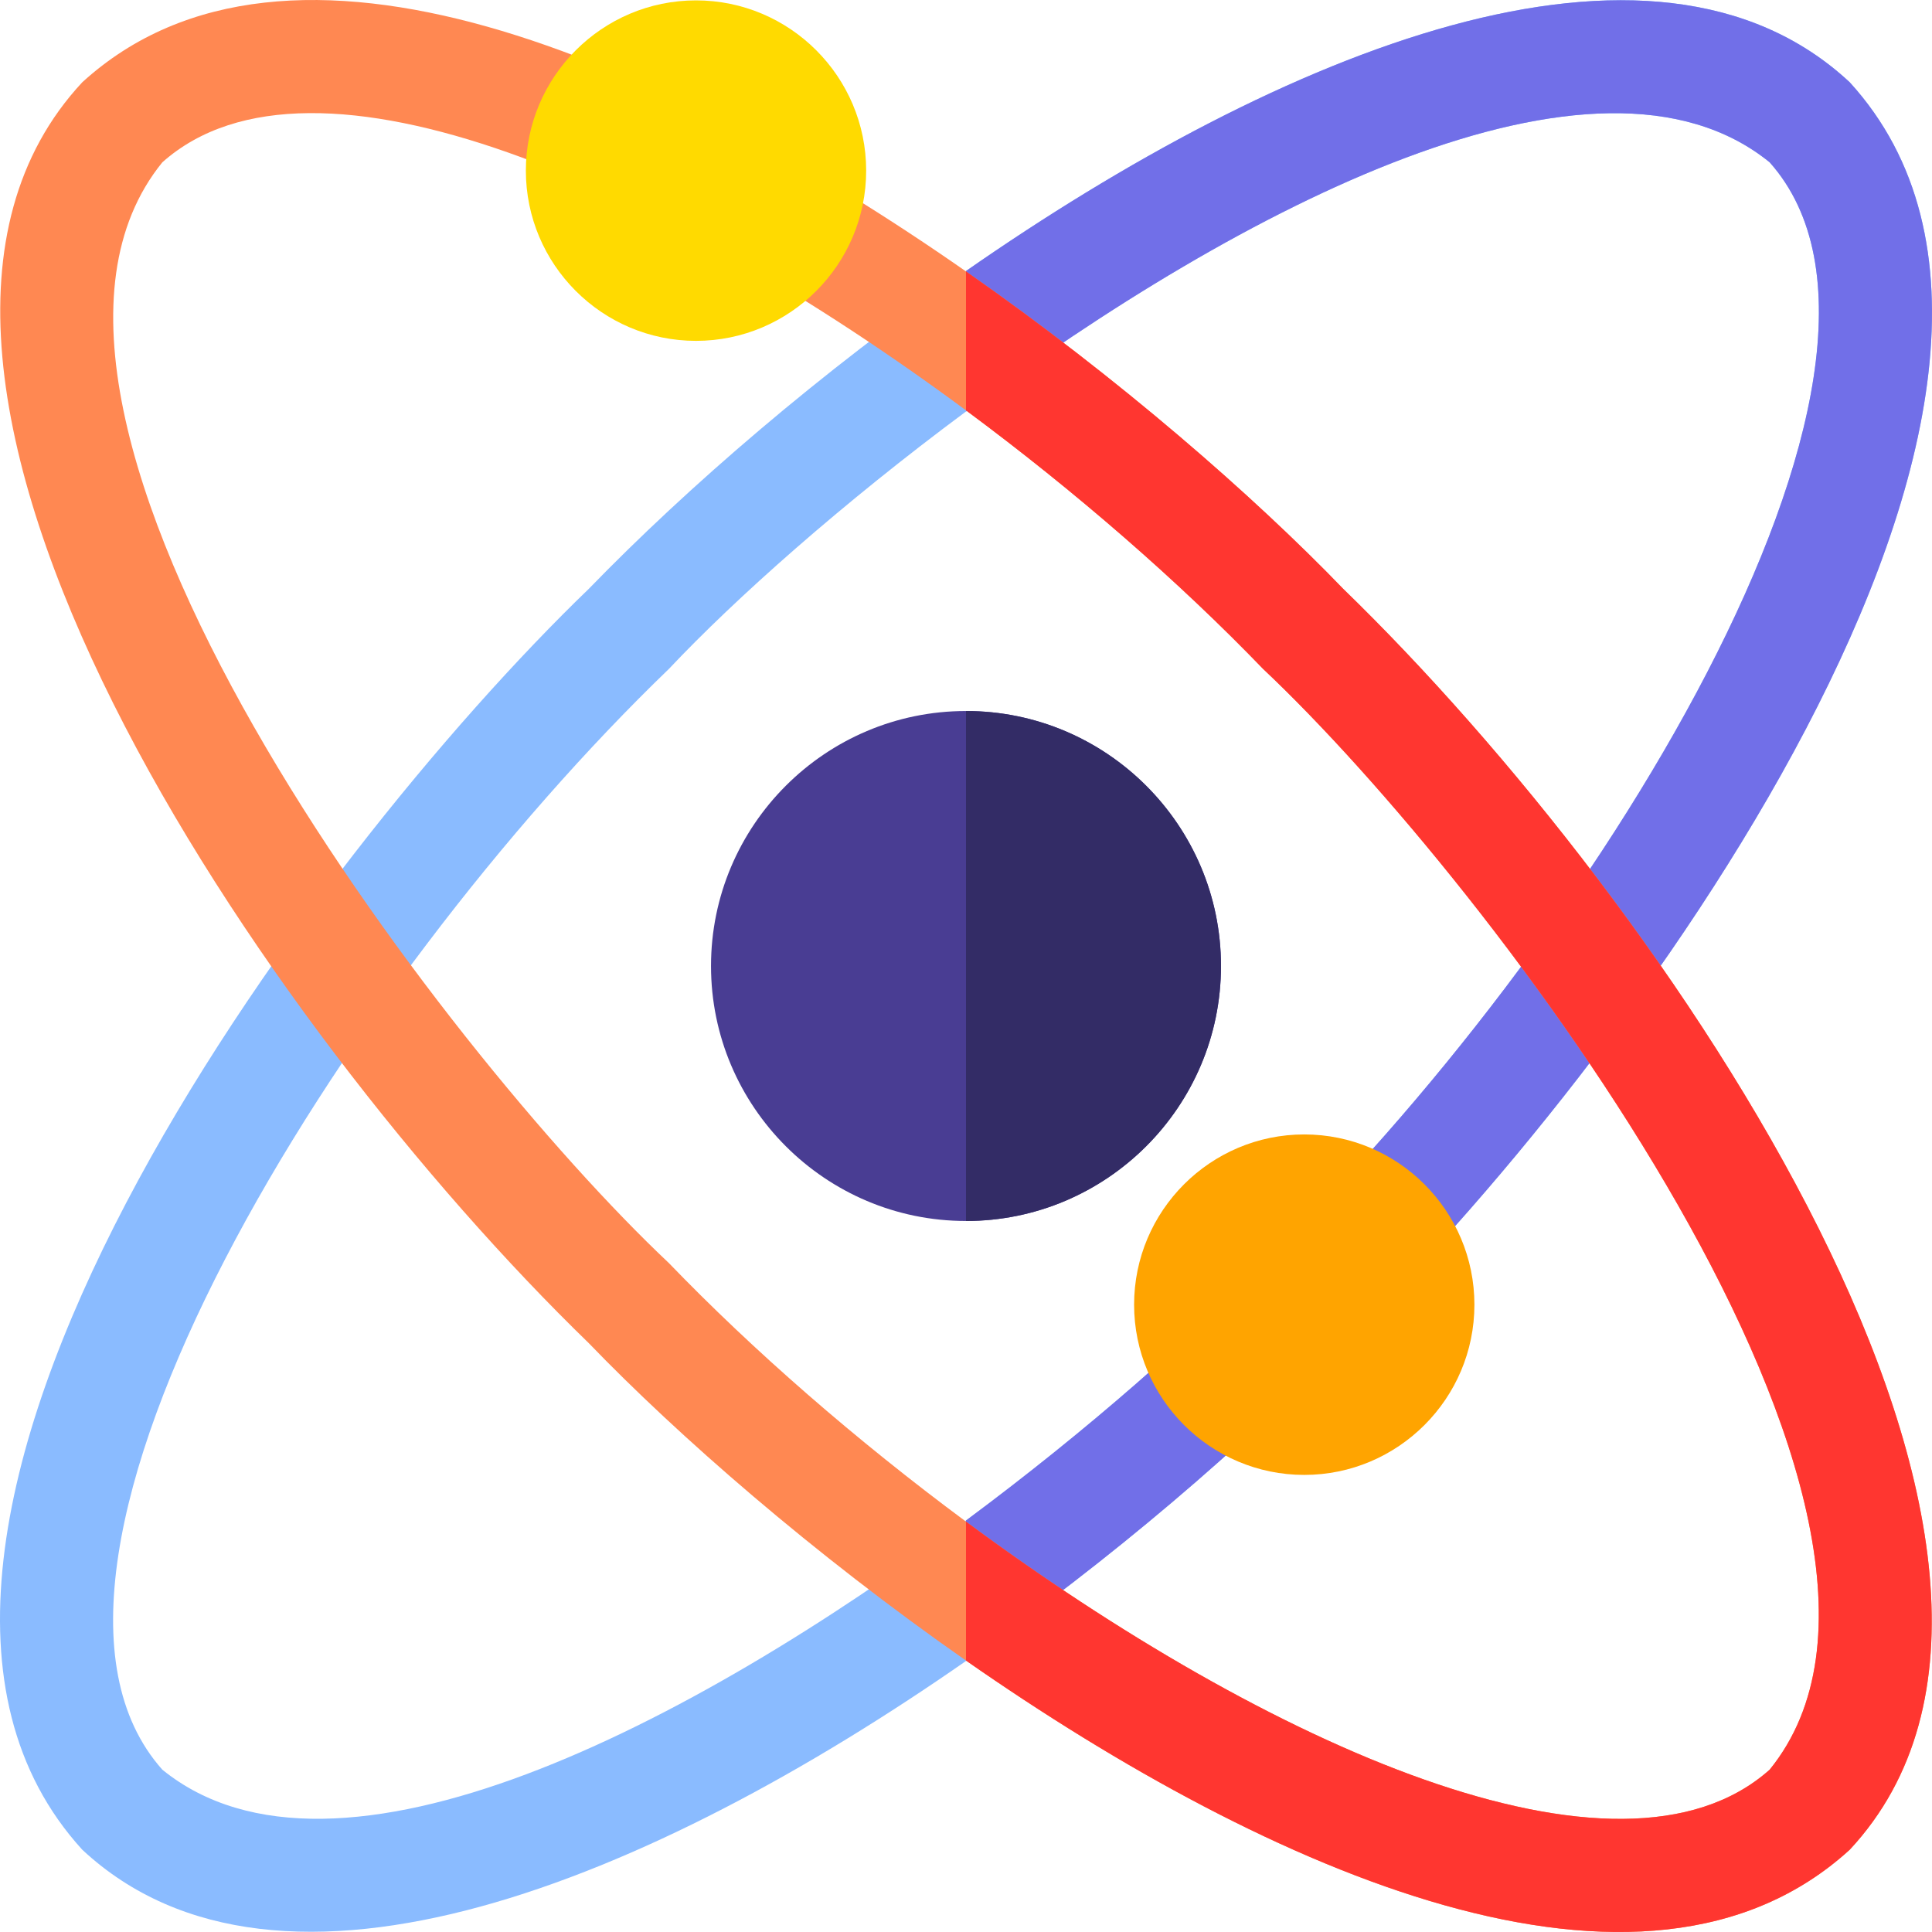
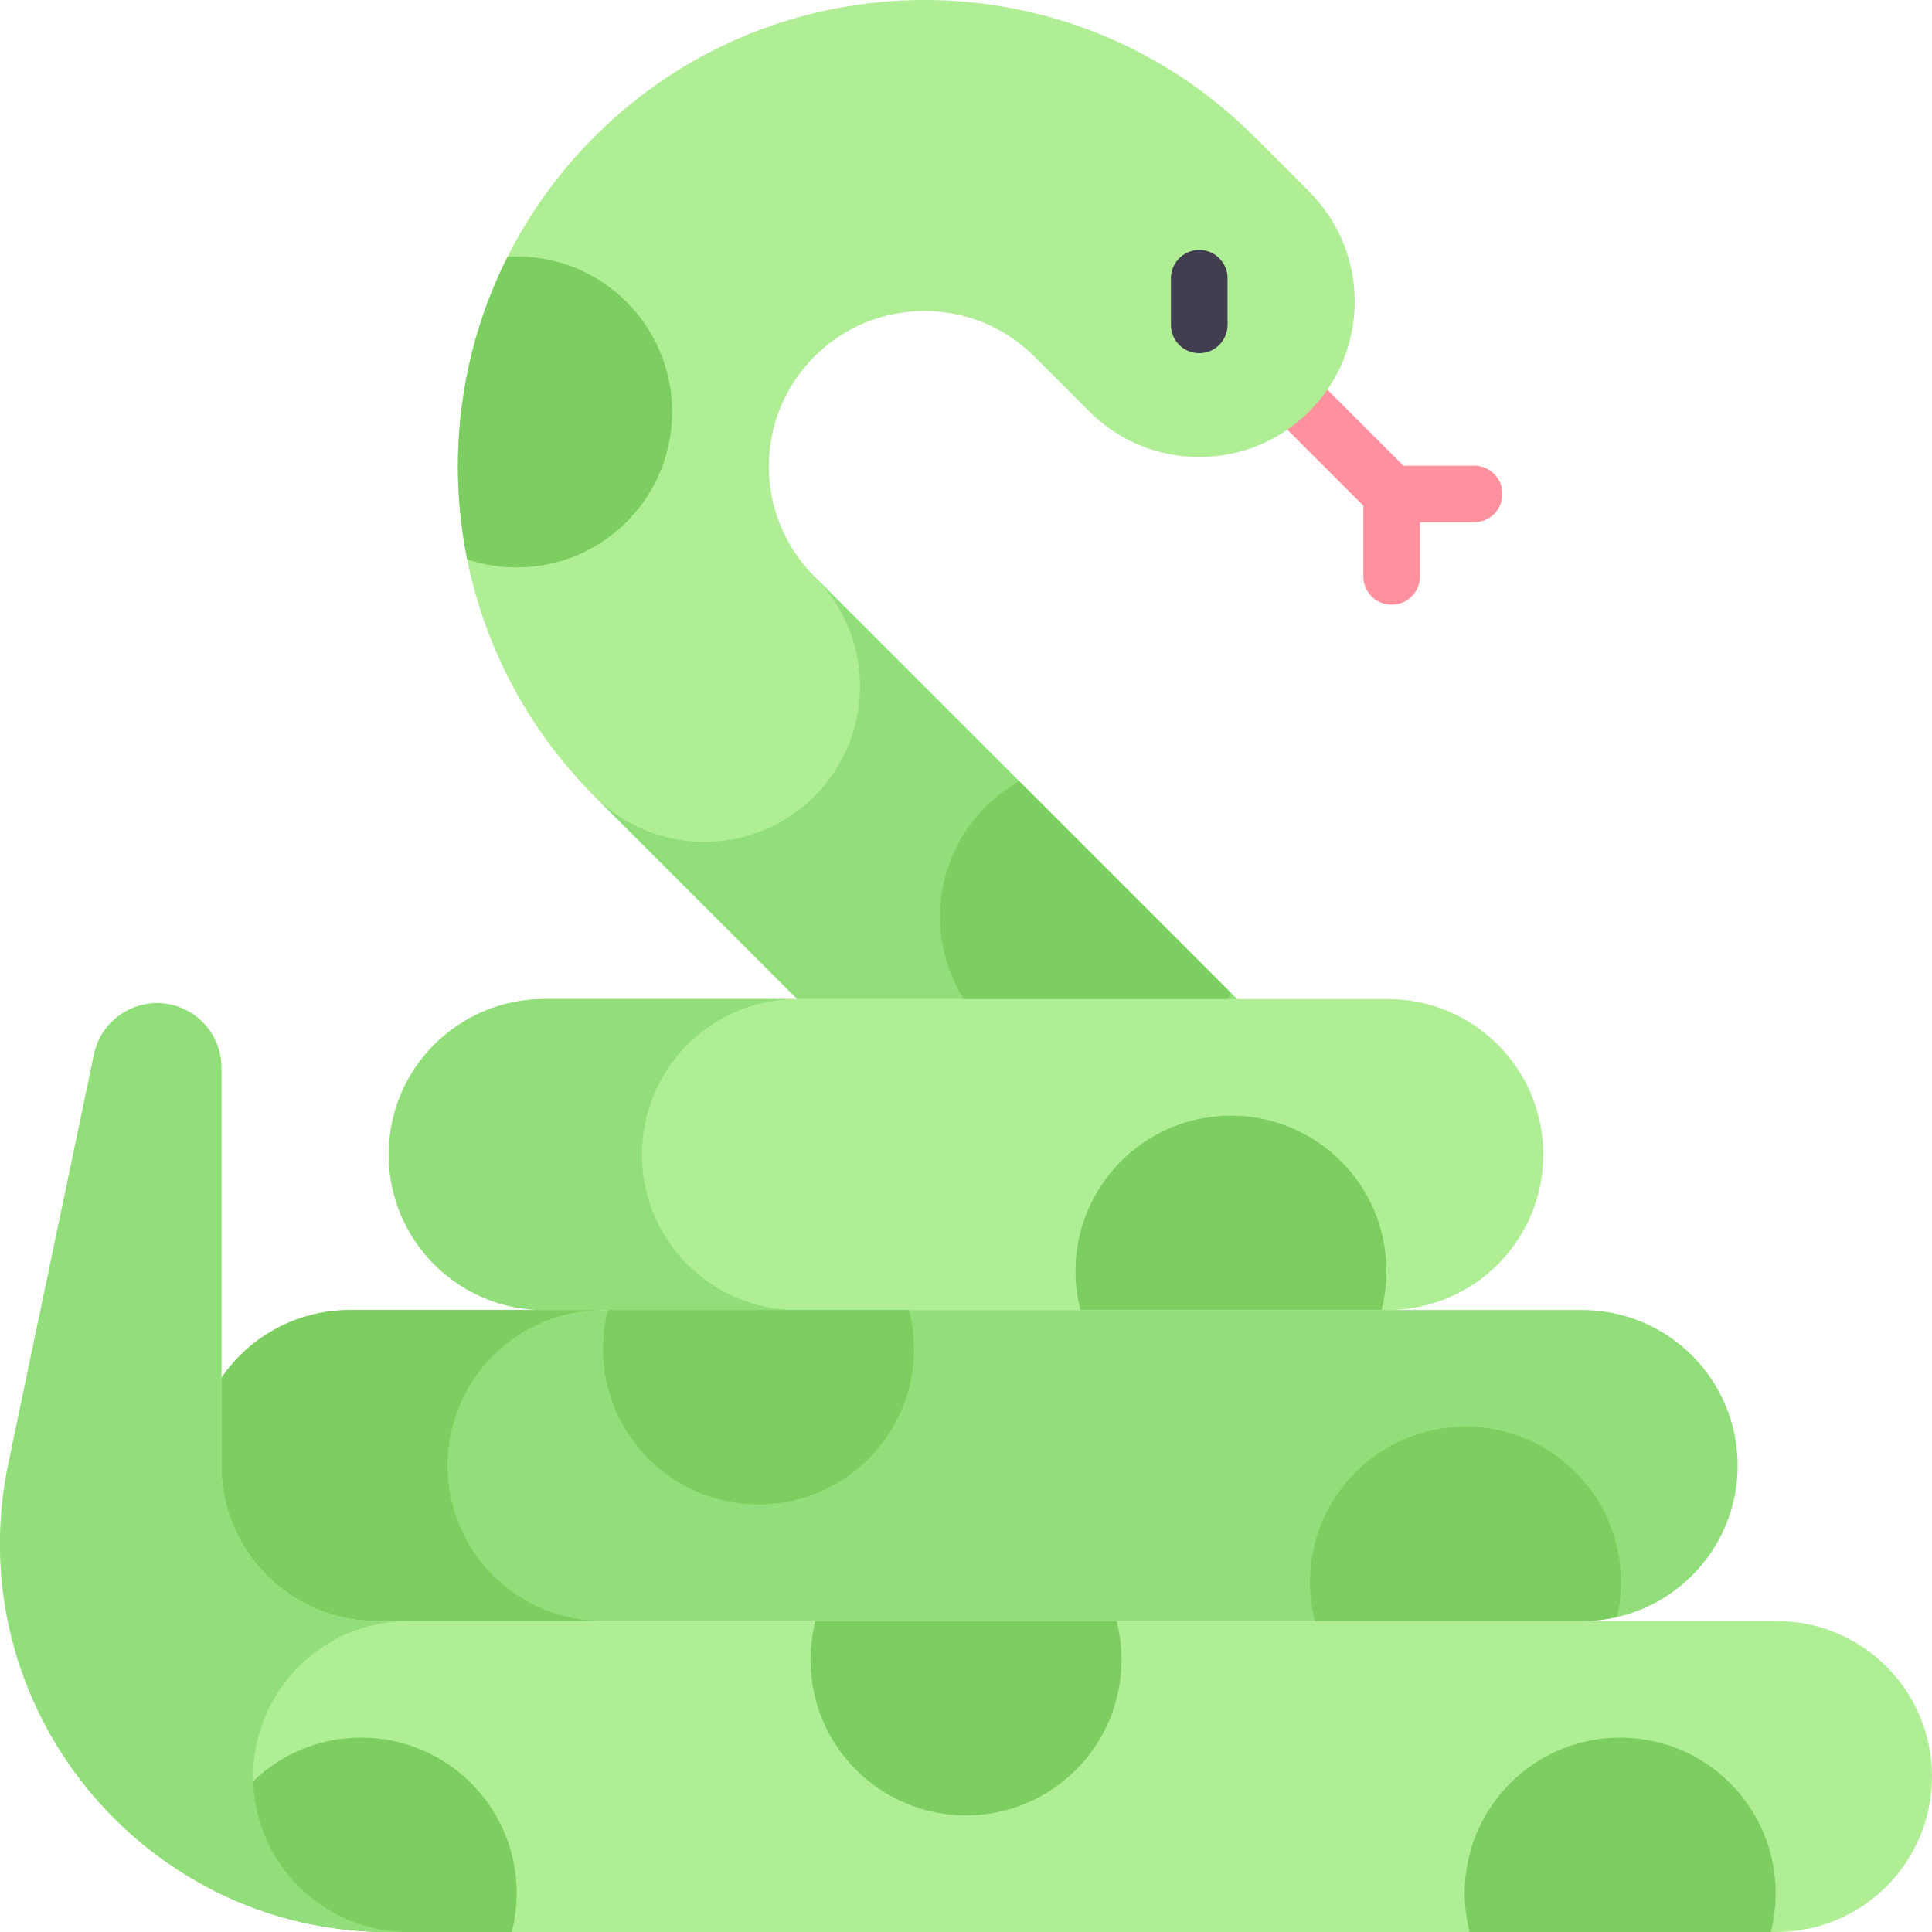
- <svg xmlns="http://www.w3.org/2000/svg" enable-background="new 0 0 512.116 512.116" height="512" viewBox="0 0 512.116 512.116" width="512">
-   <path d="m490.308 21.808c-52.44-48.85-150.76-8.08-234.25 50.03-38.44 26.76-73.75 57.19-99.98 84.24-73.16 70.48-209.11 252.17-134.27 334.23 52.44 48.85 150.76 8.08 234.25-50.03 38.44-26.76 73.75-57.19 99.98-84.24 73.16-70.48 209.11-252.17 134.27-334.23zm-155.5 313c-17.6 18.68-45.99 43.92-78.75 68.23-72.74 53.99-167.09 103.36-213.03 66.05-48.64-54.64 48.19-208.85 134.28-291.78 17.6-18.68 45.98-43.92 78.75-68.23 72.74-53.99 167.08-103.36 213.03-66.05 48.64 54.64-48.19 208.85-134.28 291.78z" fill="#8abbff" />
-   <path d="m356.038 356.038c-26.23 27.05-61.54 57.48-99.98 84.24v-37.24c32.76-24.31 61.15-49.55 78.75-68.23 86.09-82.93 182.92-237.14 134.28-291.78-45.95-37.31-140.29 12.06-213.03 66.05v-37.24c83.49-58.11 181.81-98.88 234.25-50.03 74.84 82.06-61.11 263.75-134.27 334.23z" fill="#716fe8" />
-   <path d="m356.038 156.078c-23.54-24.43-59.49-55.87-99.98-84.13-80.75-56.33-179.6-99.98-234.25-50.14-71.35 76.59 48.49 251.04 134.27 334.23 23.54 24.43 59.49 55.87 99.98 84.13 80.75 56.33 179.6 99.98 234.25 50.14 71.35-76.59-48.49-251.04-134.27-334.23zm113.05 313.01c-40 35.6-133.34-6.74-213.03-65.75-29.17-21.61-56.52-45.46-78.75-68.53-60.15-56.68-188.4-225.14-134.28-291.78 40-35.6 133.34 6.74 213.03 65.75 29.17 21.61 56.52 45.46 78.75 68.53 60.15 56.67 188.4 225.14 134.28 291.78z" fill="#ff8852" />
-   <path d="m490.308 490.308c-54.65 49.84-153.5 6.19-234.25-50.14v-36.83c79.69 59.01 173.03 101.35 213.03 65.75 54.12-66.64-74.13-235.11-134.28-291.78-22.23-23.07-49.58-46.92-78.75-68.53v-36.83c40.49 28.26 76.44 59.7 99.98 84.13 85.78 83.19 205.62 257.64 134.27 334.23z" fill="#ff3630" />
-   <path d="m256.058 188.468c-37.27 0-67.59 30.32-67.59 67.59s30.32 67.59 67.59 67.59 67.59-30.32 67.59-67.59-30.32-67.59-67.59-67.59z" fill="#493d93" />
-   <path d="m323.648 256.058c0 37.27-30.32 67.59-67.59 67.59v-135.18c37.27 0 67.59 30.32 67.59 67.59z" fill="#332c66" />
-   <path d="m345.719 390.955c-24.869 0-45.103-20.243-45.103-45.125s20.233-45.125 45.103-45.125 45.104 20.243 45.104 45.125-20.234 45.125-45.104 45.125z" fill="#ffa400" />
-   <path d="m184.492 90.352c-24.87 0-45.103-20.243-45.103-45.125s20.233-45.125 45.103-45.125 45.103 20.243 45.103 45.125-20.233 45.125-45.103 45.125z" fill="#ffda00" />
+ <svg xmlns="http://www.w3.org/2000/svg" height="682.667" viewBox="0 0 682.667 682.667" width="682.667">
+   <clipPath id="a">
+     <path d="m0 512h512v-512h-512z" />
+   </clipPath>
+   <g transform="matrix(1.333333 0 0 -1.333333 0 682.6667)">
+     <path d="m0 0 42.966-42.966" style="fill:none;stroke:#ff919e;stroke-width:15;stroke-linecap:round;stroke-linejoin:round;stroke-miterlimit:10" transform="translate(325.1082 424.7878)" />
+     <path d="m0 0h-21.853v-21.853" style="fill:none;stroke:#ff919e;stroke-width:15;stroke-linecap:round;stroke-linejoin:round;stroke-miterlimit:10" transform="translate(390.6557 381.0937)" />
+     <g clip-path="url(#a)">
+       <path d="m0 0 131.121-131.121 58.276 58.276-131.121 131.121c-16.093 16.092-16.093 42.183 0 58.276 16.092 16.092 42.183 16.092 58.276 0l14.569-14.569c16.092-16.093 42.183-16.093 58.276 0 16.092 16.092 16.092 42.183 0 58.275l-14.569 14.57c-48.278 48.277-126.551 48.277-174.828 0v-.001c-48.277-48.277-48.277-126.55 0-174.827" fill="#b0ee96" transform="translate(157.5522 300.9645)" />
+       <path d="m0 0c-16.092-16.092-42.18-16.092-58.273-.002l131.118-131.119 58.276 58.276-131.121 131.121c16.092-16.093 16.092-42.184 0-58.276" fill="#91de7a" transform="translate(215.8281 300.9644)" />
+       <path d="m0 0c0 22.758-18.449 41.207-41.207 41.207-.806 0-1.605-.029-2.4-.075-12.573-24.971-16.14-53.312-10.704-80.199 4.118-1.381 8.521-2.14 13.104-2.14 22.758 0 41.207 18.449 41.207 41.207" fill="#7bce5f" transform="translate(178.125 402.8329)" />
+       <path d="m0 0c-12.509-7.074-20.959-20.489-20.959-35.885 0-22.758 18.449-41.207 41.207-41.207 15.396 0 28.811 8.449 35.885 20.959z" fill="#7bce5f" transform="translate(270.0913 304.9772)" />
+       <path d="m0 0h-223.549c-22.758 0-41.208 18.449-41.208 41.207 0 22.758 18.45 41.207 41.208 41.207h223.549c22.758 0 41.207-18.449 41.207-41.207 0-22.758-18.449-41.207-41.207-41.207" fill="#b0ee96" transform="translate(367.7747 164.829)" />
+       <path d="m0 0h-326.568c-22.758 0-41.207 18.449-41.207 41.207 0 22.758 18.449 41.207 41.207 41.207h326.568c22.758 0 41.207-18.449 41.207-41.207 0-22.758-18.449-41.207-41.207-41.207" fill="#91de7a" transform="translate(419.2838 82.4145)" />
+       <path d="m0 0c0 22.758 18.449 41.207 41.207 41.207h-67.09c-22.758 0-41.208-18.449-41.208-41.207 0-22.758 18.45-41.207 41.208-41.207h67.09c-22.758 0-41.207 18.449-41.207 41.207" fill="#7bce5f" transform="translate(118.5996 123.6217)" />
+       <path d="m0 0v105.472c0 9.418-7.635 17.052-17.052 17.052-8.072 0-15.038-5.659-16.691-13.559l-22.698-108.468c-13.392-63.997 35.451-124.119 100.834-124.119h367.737c22.758 0 41.207 18.449 41.207 41.207v.001c0 22.758-18.449 41.207-41.207 41.207h-370.923c-22.758-0-41.207 18.449-41.207 41.207" fill="#b0ee96" transform="translate(58.6631 123.6217)" />
+       <path d="m0 0c-22.16 0-40.228-17.494-41.162-39.424 14.358-7.681 30.826-12.085 48.507-12.085h32.564c.847 3.293 1.298 6.745 1.298 10.302 0 22.758-18.449 41.207-41.207 41.207" fill="#7bce5f" transform="translate(95.7105 51.5091)" />
+       <path d="m0 0c0 22.758 18.449 41.207 41.207 41.207h-8.427c-22.758 0-41.208 18.449-41.208 41.208v105.472c0 9.418-7.634 17.052-17.052 17.052-8.071 0-15.037-5.659-16.69-13.559l-22.699-108.468c-13.392-63.997 35.451-124.119 100.834-124.119h5.242c-22.758 0-41.207 18.449-41.207 41.207" fill="#91de7a" transform="translate(67.0905 41.2072)" />
+       <path d="m0 0c0 22.758 18.449 41.207 41.207 41.207h-67.09c-22.758 0-41.208-18.449-41.208-41.207 0-22.758 18.45-41.207 41.208-41.207h67.09c-22.758 0-41.207 18.449-41.207 41.207" fill="#91de7a" transform="translate(170.1087 206.0361)" />
+       <g fill="#7bce5f">
+         <path d="m0 0c-22.758 0-41.207-18.449-41.207-41.207 0-3.557.451-7.009 1.298-10.302h79.818c.847 3.293 1.298 6.745 1.298 10.302 0 22.758-18.449 41.207-41.207 41.207" transform="translate(326.2245 216.338)" />
+         <path d="m0 0c-22.758 0-41.207-18.449-41.207-41.207 0-3.557.451-7.009 1.298-10.302h79.818c.847 3.293 1.298 6.745 1.298 10.302 0 22.758-18.449 41.207-41.207 41.207" transform="translate(429.3633 51.5091)" />
+         <path d="m0 0c0-22.758 18.449-41.207 41.207-41.207s41.207 18.449 41.207 41.207c0 3.557-.45 7.009-1.298 10.302h-79.818c-.847-3.293-1.298-6.745-1.298-10.302" transform="translate(214.7928 72.1127)" />
+         <path d="m0 0c0-22.758 18.449-41.207 41.207-41.207s41.207 18.449 41.207 41.207c0 3.557-.45 7.009-1.298 10.302h-79.818c-.847-3.293-1.298-6.745-1.298-10.302" transform="translate(159.8068 154.5272)" />
+         <path d="m0 0c-22.758 0-41.207-18.449-41.207-41.207 0-3.557.451-7.009 1.298-10.302h70.814c3.182 0 6.274.372 9.248 1.055.682 2.974 1.054 6.066 1.054 9.247 0 22.758-18.449 41.207-41.207 41.207" transform="translate(388.3783 133.9235)" />
+       </g>
+       <path d="m0 0v-12.362" style="fill:none;stroke:#423e4f;stroke-width:15;stroke-linecap:round;stroke-linejoin:round;stroke-miterlimit:10" transform="translate(317.8109 438.2662)" />
+     </g>
+   </g>
</svg>
